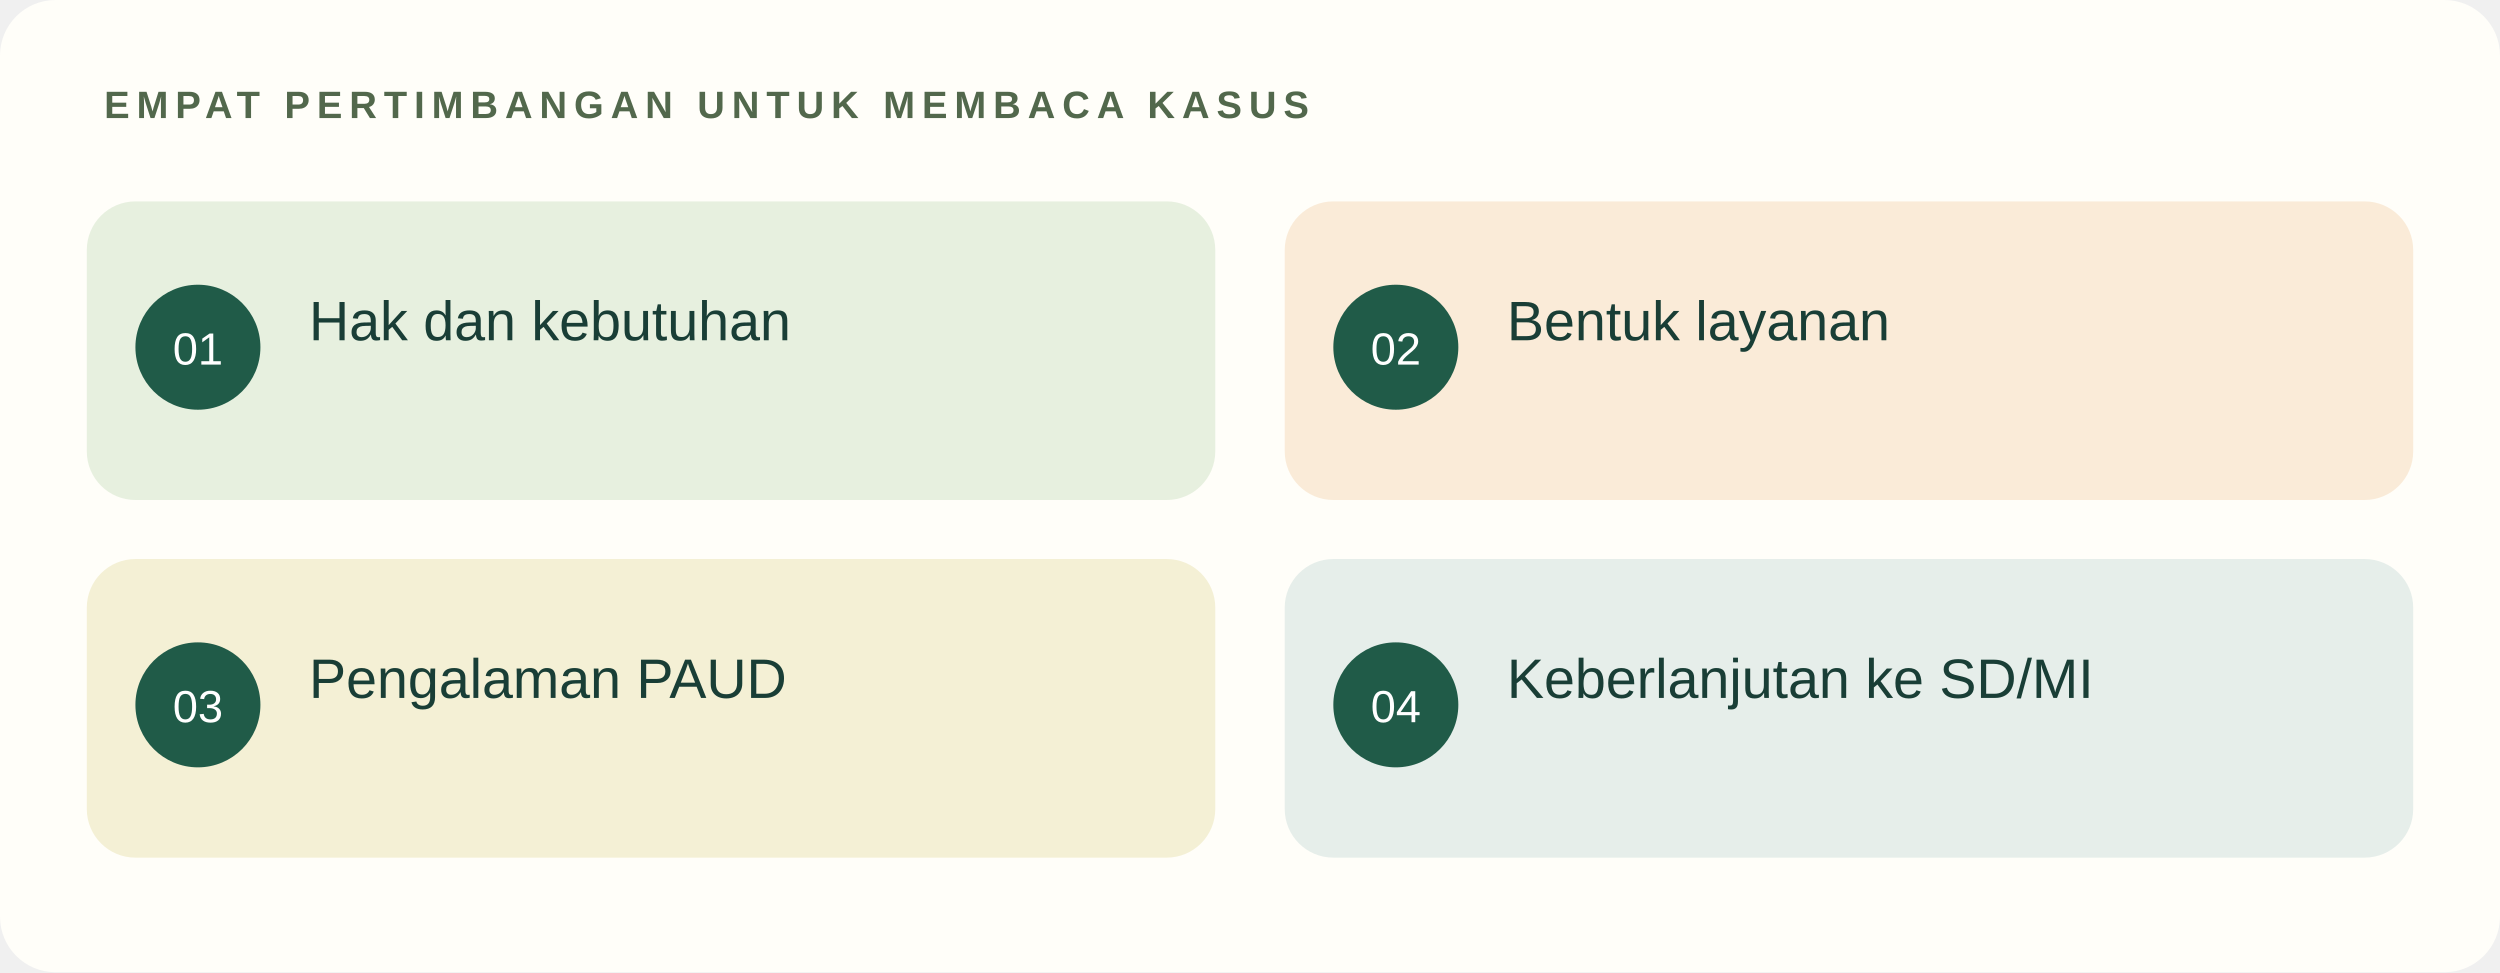
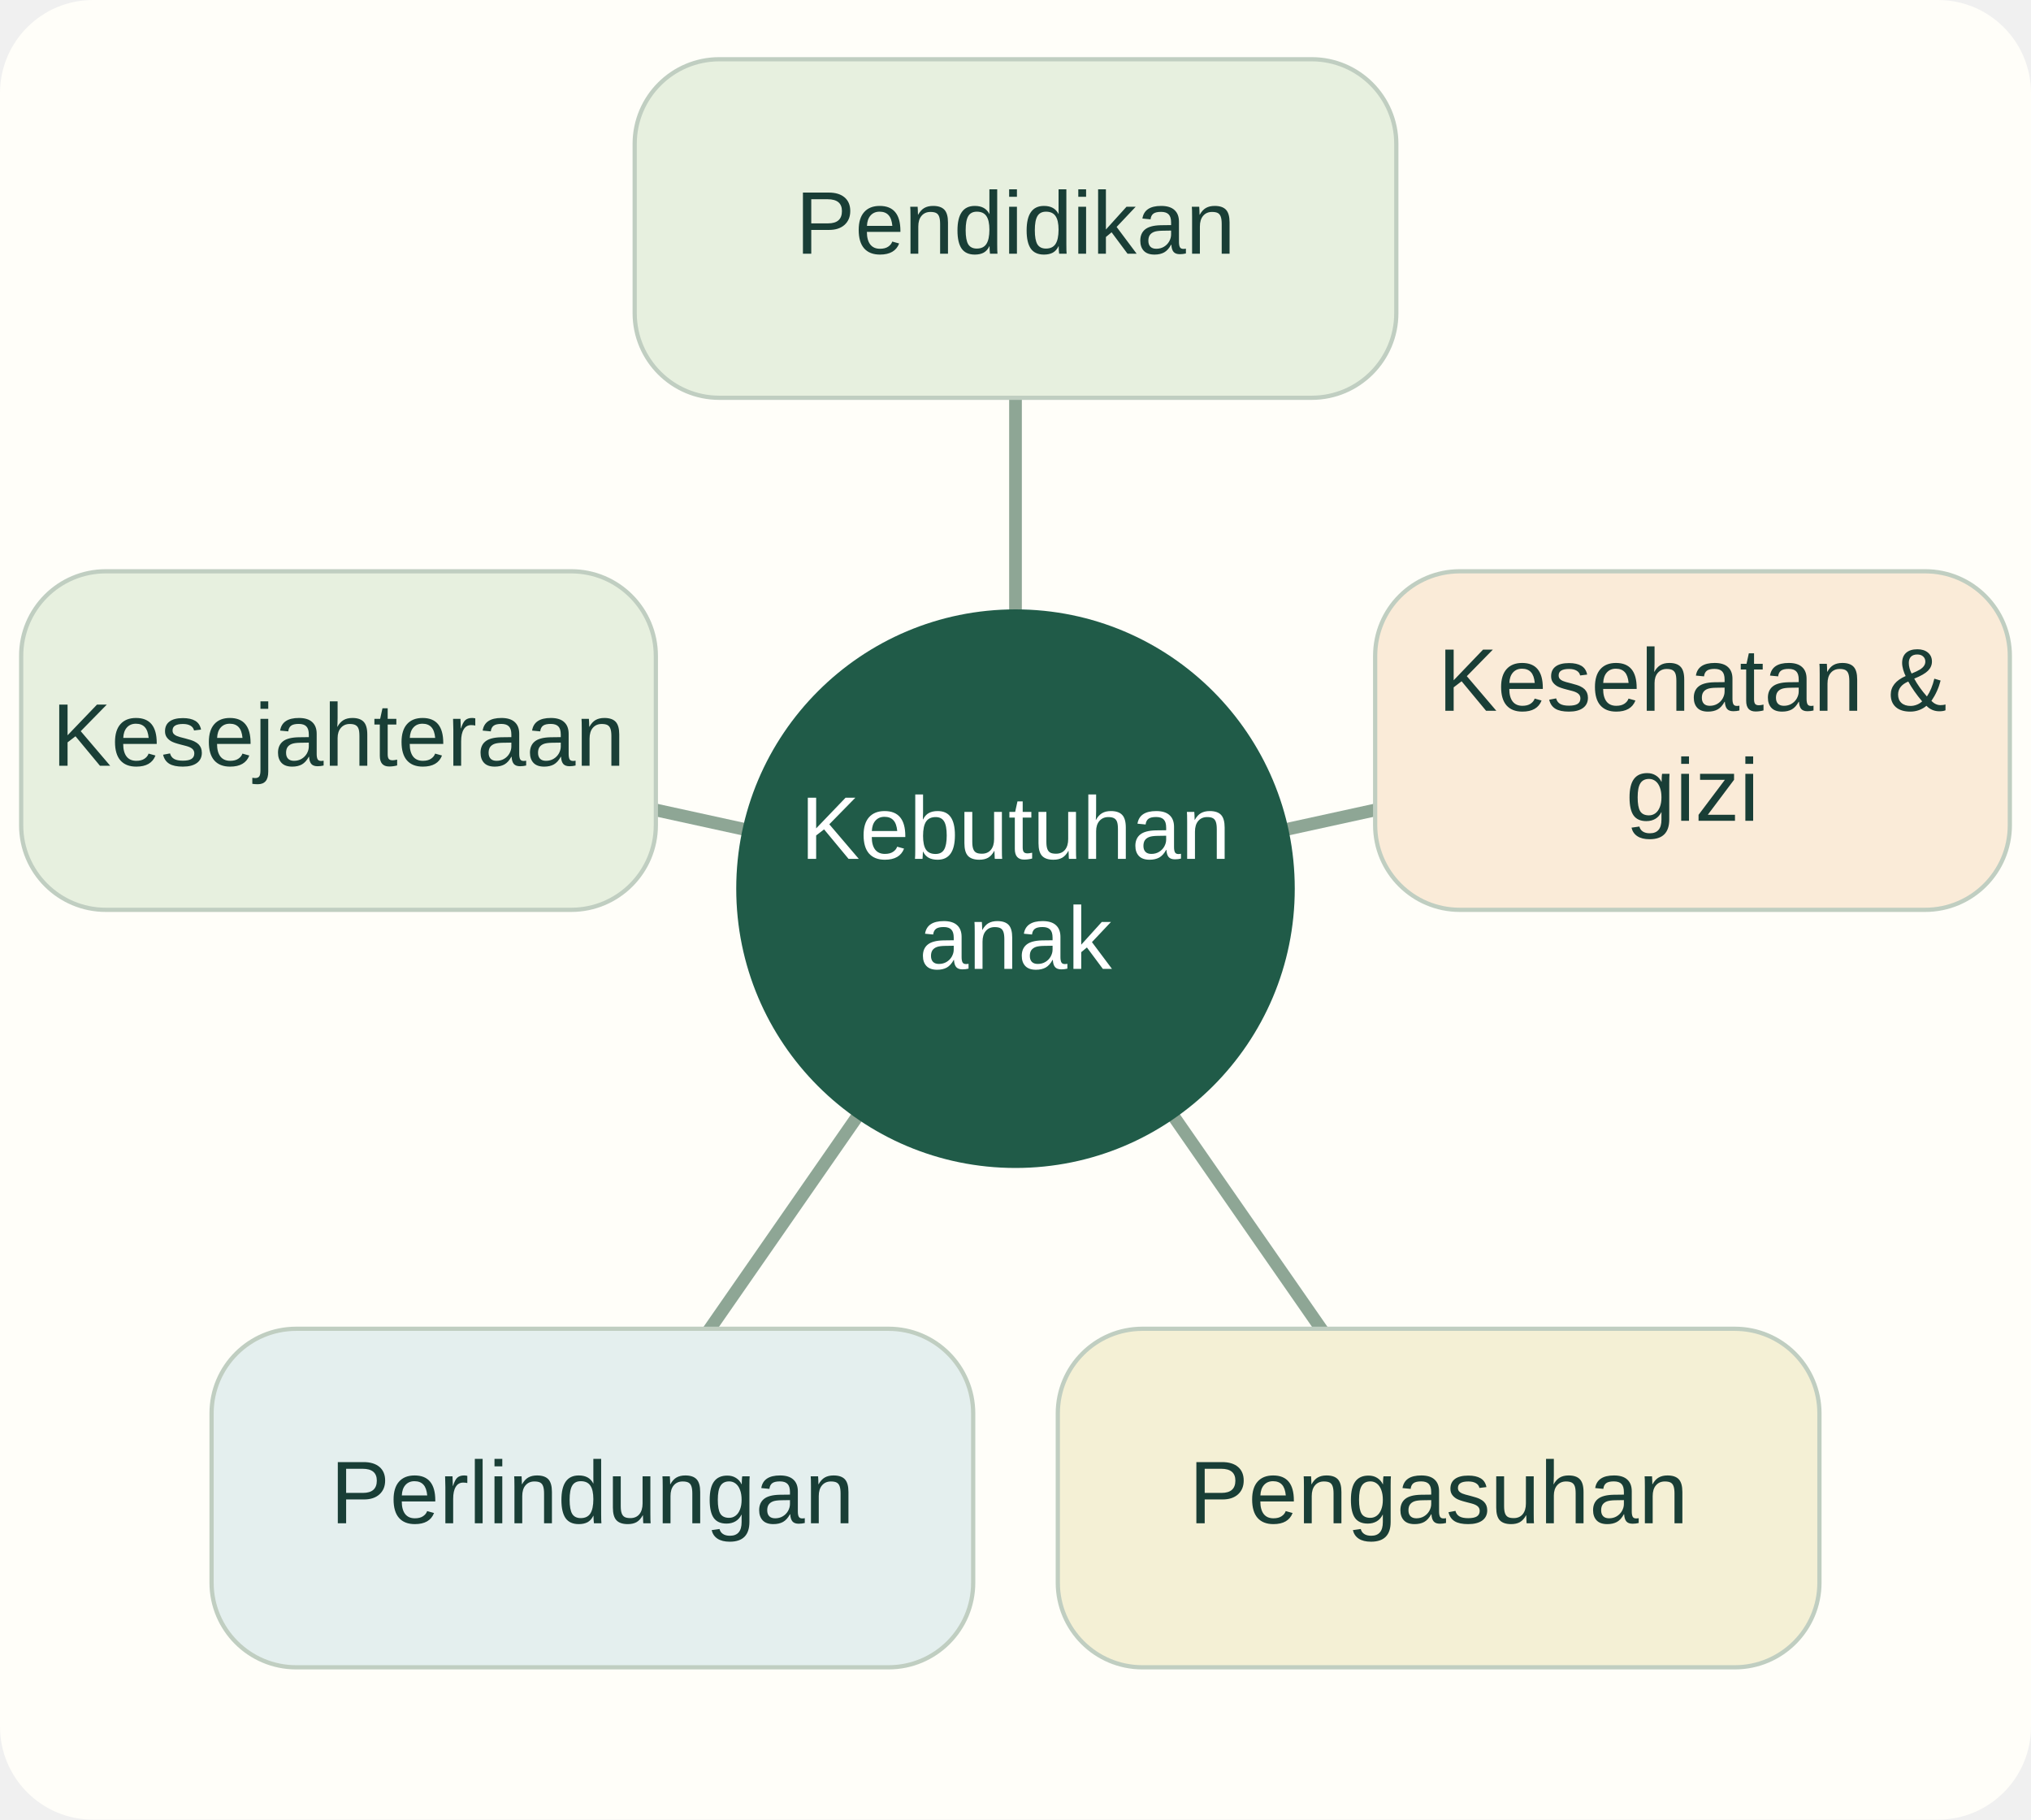
- <svg xmlns="http://www.w3.org/2000/svg" viewBox="0 0 720 280" role="img">
-   <rect width="720" height="280" rx="16" fill="#fffef9" />
-   <text x="30" y="34" font-family="Arial,sans-serif" font-size="11" font-weight="bold" letter-spacing="2" fill="#52684c">EMPAT PERTIMBANGAN UNTUK MEMBACA KASUS</text>
-   <rect x="25" y="58" width="325" height="86" rx="14" fill="#e7f0df" />
-   <circle cx="57" cy="100" r="18" fill="#205b48" />
-   <text x="57" y="105" text-anchor="middle" font-family="Arial" font-size="13" fill="white">01</text>
-   <text x="89" y="98" font-family="Arial,sans-serif" font-size="16" fill="#193e36">Hak dan kebutuhan</text>
-   <rect x="370" y="58" width="325" height="86" rx="14" fill="#faebd8" />
-   <circle cx="402" cy="100" r="18" fill="#205b48" />
-   <text x="402" y="105" text-anchor="middle" font-family="Arial" font-size="13" fill="white">02</text>
-   <text x="434" y="98" font-family="Arial,sans-serif" font-size="16" fill="#193e36">Bentuk layanan</text>
-   <rect x="25" y="161" width="325" height="86" rx="14" fill="#f4f0d5" />
-   <circle cx="57" cy="203" r="18" fill="#205b48" />
-   <text x="57" y="208" text-anchor="middle" font-family="Arial" font-size="13" fill="white">03</text>
-   <text x="89" y="201" font-family="Arial,sans-serif" font-size="16" fill="#193e36">Pengalaman PAUD</text>
-   <rect x="370" y="161" width="325" height="86" rx="14" fill="#e6eeea" />
-   <circle cx="402" cy="203" r="18" fill="#205b48" />
-   <text x="402" y="208" text-anchor="middle" font-family="Arial" font-size="13" fill="white">04</text>
-   <text x="434" y="201" font-family="Arial,sans-serif" font-size="16" fill="#193e36">Keberlanjutan ke SD/MI</text>
+ <svg xmlns="http://www.w3.org/2000/svg" viewBox="0 0 480 430" role="img" aria-labelledby="title desc">
+   <defs>
+     <marker id="arrow" viewBox="0 0 10 10" refX="8" refY="5" markerWidth="6" markerHeight="6" orient="auto-start-reverse">
+       <path d="M0 0 L10 5 L0 10" fill="#205b48" />
+     </marker>
+   </defs>
+   <rect width="480" height="430" rx="22" fill="#fffef9" />
+   <path d="M240,210 L240,54" stroke="#8ea695" stroke-width="3" />
+   <path d="M240,210 L400,175" stroke="#8ea695" stroke-width="3" />
+   <path d="M240,210 L340,354" stroke="#8ea695" stroke-width="3" />
+   <path d="M240,210 L140,354" stroke="#8ea695" stroke-width="3" />
+   <path d="M240,210 L80,175" stroke="#8ea695" stroke-width="3" />
+   <circle cx="240" cy="210" r="66" fill="#205b48" />
+   <text x="240" y="197.0" text-anchor="middle" dominant-baseline="middle" font-family="Arial,sans-serif" font-size="21" fill="white">Kebutuhan</text>
+   <text x="240" y="223.0" text-anchor="middle" dominant-baseline="middle" font-family="Arial,sans-serif" font-size="21" fill="white">anak</text>
+   <rect x="150.0" y="14.0" width="180" height="80" rx="20" fill="#e7f0df" stroke="#c0cec1" />
+   <text x="240" y="54.0" text-anchor="middle" dominant-baseline="middle" font-family="Arial,sans-serif" font-size="21" fill="#193e36">Pendidikan</text>
+   <rect x="325.0" y="135.0" width="150" height="80" rx="20" fill="#faebd8" stroke="#c0cec1" />
+   <text x="400" y="162.0" text-anchor="middle" dominant-baseline="middle" font-family="Arial,sans-serif" font-size="21" fill="#193e36">Kesehatan &amp;</text>
+   <text x="400" y="188.0" text-anchor="middle" dominant-baseline="middle" font-family="Arial,sans-serif" font-size="21" fill="#193e36">gizi</text>
+   <rect x="250.0" y="314.0" width="180" height="80" rx="20" fill="#f4f0d5" stroke="#c0cec1" />
+   <text x="340" y="354.0" text-anchor="middle" dominant-baseline="middle" font-family="Arial,sans-serif" font-size="21" fill="#193e36">Pengasuhan</text>
+   <rect x="50.0" y="314.0" width="180" height="80" rx="20" fill="#e4efee" stroke="#c0cec1" />
+   <text x="140" y="354.0" text-anchor="middle" dominant-baseline="middle" font-family="Arial,sans-serif" font-size="21" fill="#193e36">Perlindungan</text>
+   <rect x="5.0" y="135.0" width="150" height="80" rx="20" fill="#e7f0df" stroke="#c0cec1" />
+   <text x="80" y="175.0" text-anchor="middle" dominant-baseline="middle" font-family="Arial,sans-serif" font-size="21" fill="#193e36">Kesejahteraan</text>
</svg>
